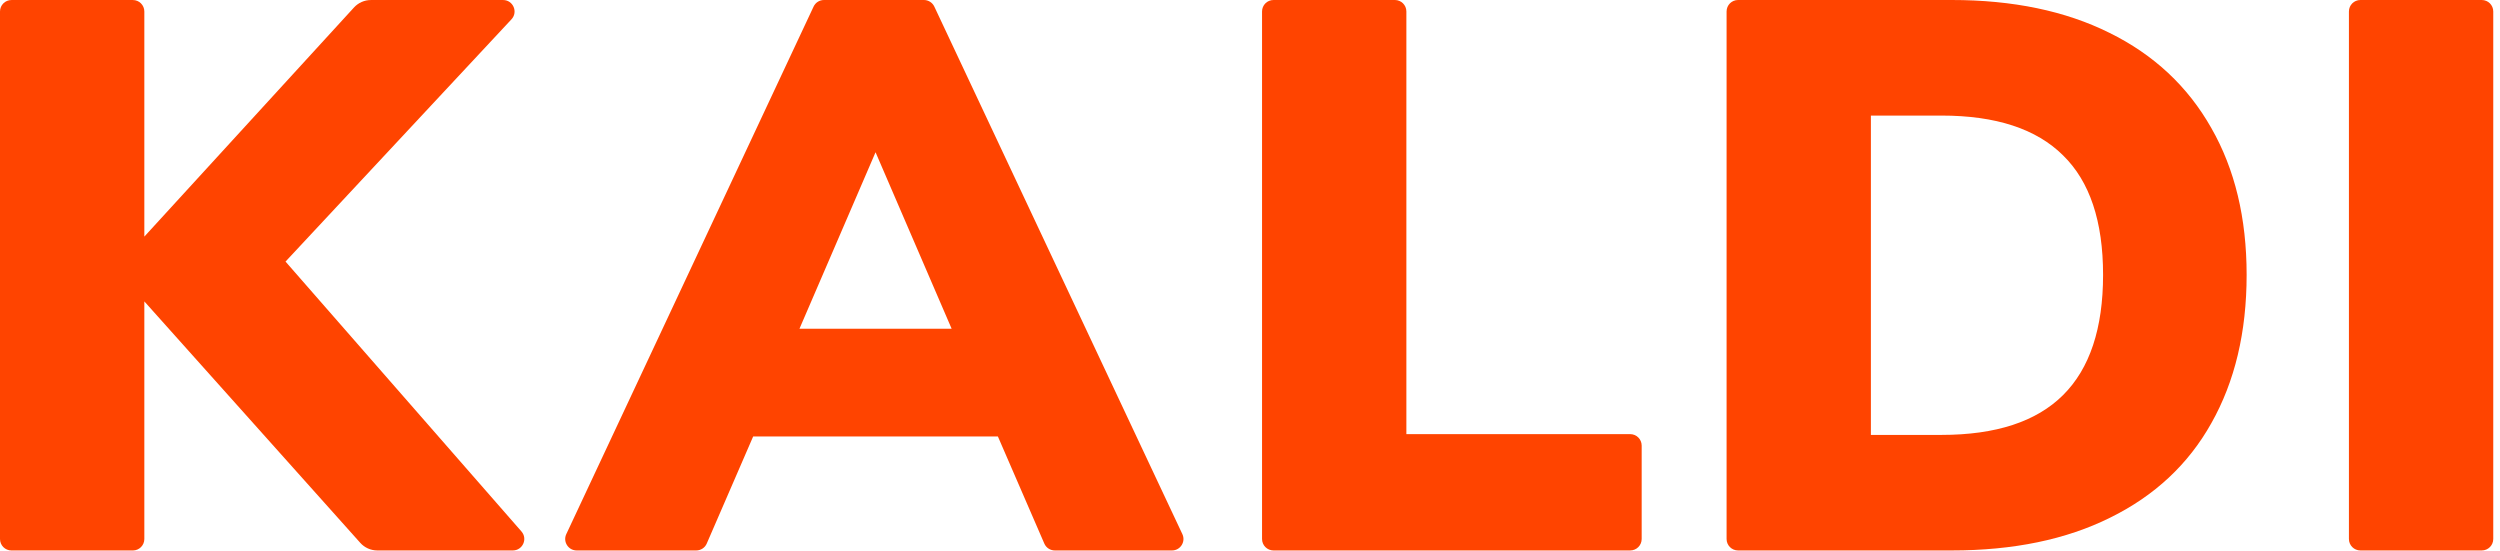
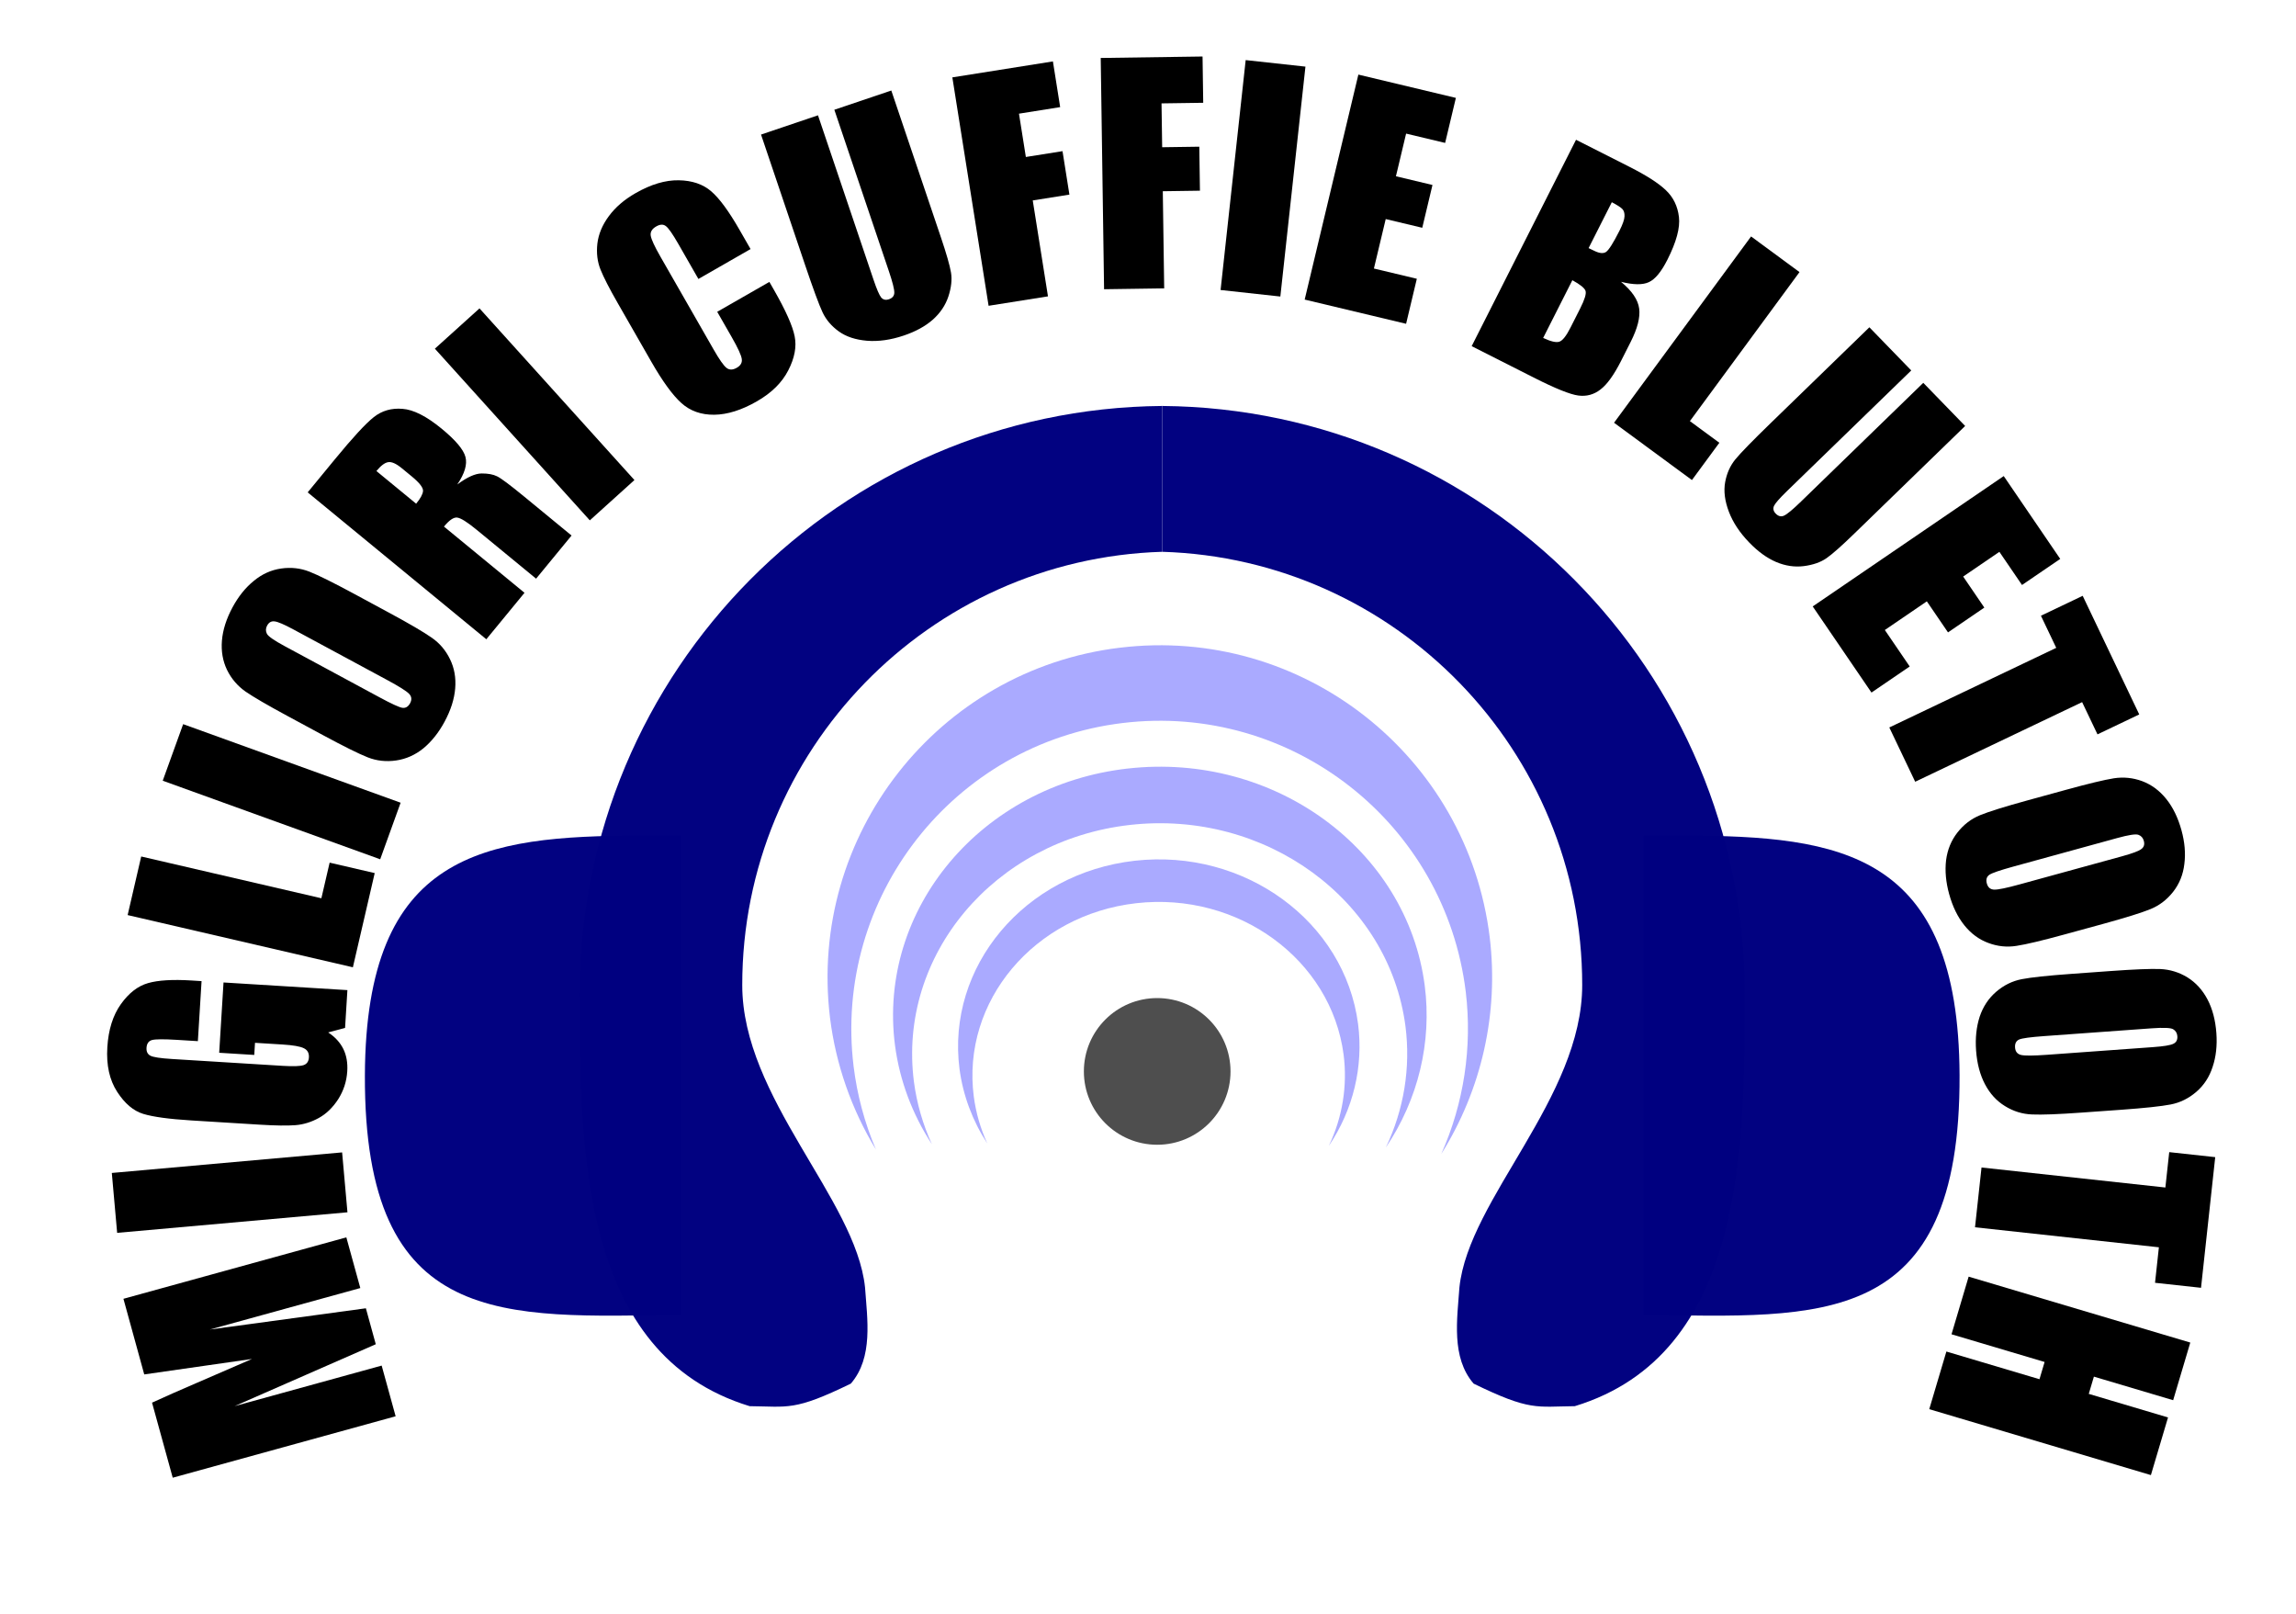
- <svg xmlns="http://www.w3.org/2000/svg" xmlns:xlink="http://www.w3.org/1999/xlink" viewBox="0 0 109 24">
-   <g transform="translate(-1470)">
-     <g style="mix-blend-mode:normal" transform="translate(1470)" fill="#f40">
-       <use xlink:href="#b" style="mix-blend-mode:normal" />
-       <use xlink:href="#c" style="mix-blend-mode:normal" />
-       <use xlink:href="#d" style="mix-blend-mode:normal" />
-       <use xlink:href="#e" style="mix-blend-mode:normal" />
-       <use xlink:href="#f" style="mix-blend-mode:normal" />
+ <svg xmlns="http://www.w3.org/2000/svg" width="74mm" height="52mm" viewBox="0 0 74 52" version="1.1" id="svg8">
+   <defs id="defs2" />
+   <g id="layer1" transform="translate(0,-245)">
+     <g id="g1030" transform="matrix(0.2041496,0,0,0.2041496,10.37415,254.081)" style="fill:#000080">
+       <g transform="translate(-53.29464,17.00893)" id="g1016" style="fill:#000080">
+         <path style="opacity:1;fill:#000080;fill-opacity:0.989;stroke:#000000;stroke-width:0;stroke-miterlimit:4;stroke-dasharray:none;stroke-opacity:1;paint-order:markers fill stroke" d="m 103.628,70.392 c -24.817,0.078 -43.403,2.594 -43.542,37.825 -0.159,40.317 21.938,38.161 49.901,37.83 V 70.404 c -2.155,-0.01 -4.284,-0.019 -6.359,-0.012 z" id="path1004" />
+         <path style="opacity:1;fill:#000080;fill-opacity:0.989;stroke:#000000;stroke-width:0;stroke-miterlimit:4;stroke-dasharray:none;stroke-opacity:1;paint-order:markers fill stroke" d="M 185.964,2.586 C 135.103,3.005 94.002,44.364 94.002,95.324 c 0.028,24.394 0.028,56.961 26.827,65.133 6.095,0.054 7.019,0.803 15.972,-3.559 3.575,-4.13 2.592,-10.217 2.243,-15.198 -1.471,-13.975 -19.383,-29.89 -19.384,-47.712 -8e-5,-37.08 29.496,-67.267 66.304,-68.385 z" id="path990" />
+       </g>
+       <g id="g1022" transform="matrix(-1,0,0,1,318.6339,17.00893)" style="fill:#000080">
+         <path id="path1018" d="m 103.628,70.392 c -24.817,0.078 -43.403,2.594 -43.542,37.825 -0.159,40.317 21.938,38.161 49.901,37.83 V 70.404 c -2.155,-0.01 -4.284,-0.019 -6.359,-0.012 z" style="opacity:1;fill:#000080;fill-opacity:0.989;stroke:#000000;stroke-width:0;stroke-miterlimit:4;stroke-dasharray:none;stroke-opacity:1;paint-order:markers fill stroke" />
+         <path id="path1020" d="M 185.964,2.586 C 135.103,3.005 94.002,44.364 94.002,95.324 c 0.028,24.394 0.028,56.961 26.827,65.133 6.095,0.054 7.019,0.803 15.972,-3.559 3.575,-4.13 2.592,-10.217 2.243,-15.198 -1.471,-13.975 -19.383,-29.89 -19.384,-47.712 -8e-5,-37.08 29.496,-67.267 66.304,-68.385 z" style="opacity:1;fill:#000080;fill-opacity:0.989;stroke:#000000;stroke-width:0;stroke-miterlimit:4;stroke-dasharray:none;stroke-opacity:1;paint-order:markers fill stroke" />
+       </g>
+     </g>
+     <text xml:space="preserve" style="font-style:normal;font-weight:normal;font-size:22.723px;line-height:1.25;font-family:sans-serif;letter-spacing:0px;word-spacing:0px;fill:#000000;fill-opacity:1;stroke:none;stroke-width:0.568" x="100.423" y="114.436" id="text1034" transform="scale(0.7900828,1.26569)">
+       <tspan id="tspan1032" x="100.423" y="134.541" style="font-style:normal;font-variant:normal;font-weight:normal;font-stretch:normal;font-size:22.723px;font-family:Dyuthi;-inkscape-font-specification:'Dyuthi, Normal';font-variant-ligatures:normal;font-variant-caps:normal;font-variant-numeric:normal;font-feature-settings:normal;text-align:start;writing-mode:lr-tb;text-anchor:start;stroke-width:0.568" />
+     </text>
+     <g aria-label="MIGLIORI CUFFIE BLUETOOTH" style="font-style:normal;font-weight:normal;font-size:15.494px;line-height:1.25;font-family:sans-serif;letter-spacing:0px;word-spacing:0px;fill:#000000;fill-opacity:1;stroke:none;stroke-width:0.387" id="text1038" transform="matrix(-0.5613984,0.2345156,-0.2345156,-0.5613984,126.859,347.3919)">
+       <path d="m 148.007,169.668 -12.15,-1.549 0.352,-2.762 8.203,1.046 -8.062,-2.149 0.25,-1.959 8.163,-0.142 -8.015,-1.022 0.352,-2.762 12.15,1.549 -0.521,4.09 q -1.119,0.04 -2.63,0.054 l -3.147,0.041 5.582,1.444 z" style="font-style:normal;font-variant:normal;font-weight:normal;font-stretch:condensed;font-size:15.494px;font-family:Impact;-inkscape-font-specification:'Impact, Condensed';font-variant-ligatures:normal;font-variant-caps:normal;font-variant-numeric:normal;font-feature-settings:normal;text-align:start;writing-mode:lr-tb;text-anchor:start;stroke-width:0.387" id="path1048" />
+       <path d="m 146.006,176.055 -11.677,-3.698 0.962,-3.036 11.677,3.698 z" style="font-style:normal;font-variant:normal;font-weight:normal;font-stretch:condensed;font-size:15.494px;font-family:Impact;-inkscape-font-specification:'Impact, Condensed';font-variant-ligatures:normal;font-variant-caps:normal;font-variant-numeric:normal;font-feature-settings:normal;text-align:start;writing-mode:lr-tb;text-anchor:start;stroke-width:0.387" id="path1050" />
+       <path d="m 137.703,183.597 1.406,-2.858 0.998,0.491 q 0.944,0.464 1.221,0.5 0.278,0.035 0.428,-0.27 0.13,-0.265 -0.027,-0.46 -0.157,-0.195 -0.999,-0.609 l -5.274,-2.596 q -0.74,-0.364 -1.024,-0.386 -0.278,-0.019 -0.418,0.267 -0.154,0.312 0.058,0.551 0.208,0.246 0.975,0.623 l 1.303,0.641 0.284,-0.577 1.67,0.822 -1.647,3.347 -5.899,-2.903 0.885,-1.799 0.918,0.123 q -0.365,-0.542 -0.403,-1.117 -0.034,-0.565 0.263,-1.169 0.354,-0.72 1.011,-1.18 0.66,-0.451 1.337,-0.523 0.676,-0.072 1.28,0.124 0.61,0.199 1.744,0.757 l 3.265,1.607 q 1.575,0.775 2.204,1.295 0.629,0.52 0.826,1.612 0.2,1.102 -0.428,2.378 -0.618,1.256 -1.541,1.83 -0.923,0.574 -1.76,0.475 -0.83,-0.096 -2.18,-0.761 z" style="font-style:normal;font-variant:normal;font-weight:normal;font-stretch:condensed;font-size:15.494px;font-family:Impact;-inkscape-font-specification:'Impact, Condensed';font-variant-ligatures:normal;font-variant-caps:normal;font-variant-numeric:normal;font-feature-settings:normal;text-align:start;writing-mode:lr-tb;text-anchor:start;stroke-width:0.387" id="path1052" />
+       <path d="m 138.109,190.92 -7.954,-5.72 -1.131,1.572 -1.99,-1.431 2.99,-4.158 9.944,7.151 z" style="font-style:normal;font-variant:normal;font-weight:normal;font-stretch:condensed;font-size:15.494px;font-family:Impact;-inkscape-font-specification:'Impact, Condensed';font-variant-ligatures:normal;font-variant-caps:normal;font-variant-numeric:normal;font-feature-settings:normal;text-align:start;writing-mode:lr-tb;text-anchor:start;stroke-width:0.387" id="path1054" />
+       <path d="m 133.357,196.531 -9.026,-8.28 2.153,-2.347 9.026,8.28 z" style="font-style:normal;font-variant:normal;font-weight:normal;font-stretch:condensed;font-size:15.494px;font-family:Impact;-inkscape-font-specification:'Impact, Condensed';font-variant-ligatures:normal;font-variant-caps:normal;font-variant-numeric:normal;font-feature-settings:normal;text-align:start;writing-mode:lr-tb;text-anchor:start;stroke-width:0.387" id="path1056" />
+       <path d="m 121.02,197.776 q -1.161,-1.435 -1.576,-2.092 -0.416,-0.646 -0.457,-1.431 -0.047,-0.78 0.345,-1.534 0.392,-0.755 1.197,-1.407 0.765,-0.619 1.576,-0.867 0.81,-0.237 1.585,-0.037 0.775,0.2 1.322,0.731 0.546,0.531 1.736,2.001 l 1.318,1.629 q 1.161,1.435 1.577,2.081 0.415,0.657 0.462,1.437 0.041,0.784 -0.351,1.539 -0.392,0.755 -1.197,1.407 -0.765,0.619 -1.575,0.856 -0.812,0.248 -1.587,0.048 -0.775,-0.2 -1.322,-0.731 -0.546,-0.531 -1.736,-2.001 z m 5.008,1.125 q 0.538,0.665 0.762,0.785 0.223,0.131 0.452,-0.054 0.194,-0.157 0.176,-0.396 -0.019,-0.228 -0.614,-0.963 l -3.598,-4.446 q -0.671,-0.829 -0.893,-0.971 -0.228,-0.137 -0.475,0.063 -0.253,0.205 -0.143,0.485 0.11,0.281 0.791,1.122 z" style="font-style:normal;font-variant:normal;font-weight:normal;font-stretch:condensed;font-size:15.494px;font-family:Impact;-inkscape-font-specification:'Impact, Condensed';font-variant-ligatures:normal;font-variant-caps:normal;font-variant-numeric:normal;font-feature-settings:normal;text-align:start;writing-mode:lr-tb;text-anchor:start;stroke-width:0.387" id="path1058" />
+       <path d="m 122.538,205.315 -1.992,1.055 q -1.992,1.055 -2.776,1.273 -0.79,0.222 -1.568,-0.18 -0.781,-0.391 -1.514,-1.775 -0.669,-1.264 -0.585,-1.865 0.084,-0.601 0.961,-1.177 -0.945,0.235 -1.417,0.04 -0.472,-0.195 -0.694,-0.454 -0.226,-0.249 -0.92,-1.559 l -1.512,-2.855 2.614,-1.384 1.905,3.597 q 0.46,0.869 0.71,1.002 0.243,0.136 0.825,-0.172 l -2.585,-4.881 2.815,-1.491 z m -3.795,-0.361 -1.275,-2.407 q -0.475,0.251 -0.595,0.478 -0.123,0.236 0.256,0.952 l 0.315,0.595 q 0.273,0.515 0.545,0.576 0.265,0.065 0.754,-0.194 z" style="font-style:normal;font-variant:normal;font-weight:normal;font-stretch:condensed;font-size:15.494px;font-family:Impact;-inkscape-font-specification:'Impact, Condensed';font-variant-ligatures:normal;font-variant-caps:normal;font-variant-numeric:normal;font-feature-settings:normal;text-align:start;writing-mode:lr-tb;text-anchor:start;stroke-width:0.387" id="path1060" />
+       <path d="m 110.384,210.798 -4.069,-11.553 3.004,-1.058 4.069,11.553 z" style="font-style:normal;font-variant:normal;font-weight:normal;font-stretch:condensed;font-size:15.494px;font-family:Impact;-inkscape-font-specification:'Impact, Condensed';font-variant-ligatures:normal;font-variant-caps:normal;font-variant-numeric:normal;font-feature-settings:normal;text-align:start;writing-mode:lr-tb;text-anchor:start;stroke-width:0.387" id="path1062" />
+       <path d="m 95.923,208.162 3.16,-0.396 0.265,2.117 q 0.116,0.923 0.249,1.135 0.127,0.22 0.472,0.177 0.39,-0.049 0.461,-0.34 0.07,-0.291 -0.045,-1.214 l -0.707,-5.645 q -0.111,-0.886 -0.25,-1.143 -0.139,-0.257 -0.507,-0.211 -0.353,0.044 -0.424,0.328 -0.079,0.284 0.046,1.283 l 0.191,1.524 -3.16,0.396 -0.059,-0.473 q -0.236,-1.884 -0.065,-2.706 0.164,-0.821 1.006,-1.529 0.834,-0.707 2.17,-0.874 1.389,-0.174 2.353,0.216 0.964,0.39 1.368,1.239 0.405,0.857 0.628,2.643 l 0.445,3.551 q 0.165,1.314 0.156,1.978 -0.007,0.672 -0.374,1.335 -0.374,0.664 -1.119,1.109 -0.752,0.453 -1.78,0.581 -1.396,0.175 -2.372,-0.252 -0.976,-0.427 -1.363,-1.202 -0.386,-0.767 -0.599,-2.472 z" style="font-style:normal;font-variant:normal;font-weight:normal;font-stretch:condensed;font-size:15.494px;font-family:Impact;-inkscape-font-specification:'Impact, Condensed';font-variant-ligatures:normal;font-variant-caps:normal;font-variant-numeric:normal;font-feature-settings:normal;text-align:start;writing-mode:lr-tb;text-anchor:start;stroke-width:0.387" id="path1064" />
+       <path d="m 85.807,213.036 0.571,-8.166 q 0.097,-1.389 0.227,-1.948 0.13,-0.552 0.617,-1.117 0.486,-0.558 1.24,-0.816 0.746,-0.251 1.734,-0.182 1.094,0.077 1.907,0.497 0.812,0.421 1.187,1.031 0.374,0.61 0.405,1.257 0.03,0.654 -0.115,2.722 l -0.506,7.23 -3.177,-0.222 0.641,-9.162 q 0.056,-0.8 -0.011,-1.032 -0.075,-0.225 -0.339,-0.244 -0.302,-0.021 -0.402,0.215 -0.108,0.243 -0.172,1.156 l -0.63,9.004 z" style="font-style:normal;font-variant:normal;font-weight:normal;font-stretch:condensed;font-size:15.494px;font-family:Impact;-inkscape-font-specification:'Impact, Condensed';font-variant-ligatures:normal;font-variant-caps:normal;font-variant-numeric:normal;font-feature-settings:normal;text-align:start;writing-mode:lr-tb;text-anchor:start;stroke-width:0.387" id="path1066" />
+       <path d="m 82.555,212.432 -5.242,-1.273 0.579,-2.382 2.147,0.521 0.548,-2.257 -1.911,-0.464 0.55,-2.264 1.911,0.464 1.214,-4.999 3.095,0.752 z" style="font-style:normal;font-variant:normal;font-weight:normal;font-stretch:condensed;font-size:15.494px;font-family:Impact;-inkscape-font-specification:'Impact, Condensed';font-variant-ligatures:normal;font-variant-caps:normal;font-variant-numeric:normal;font-feature-settings:normal;text-align:start;writing-mode:lr-tb;text-anchor:start;stroke-width:0.387" id="path1068" />
+       <path d="m 74.906,210.351 -5.007,-2.008 0.912,-2.275 2.05,0.822 0.864,-2.156 -1.826,-0.732 0.867,-2.163 1.826,0.732 1.915,-4.775 2.956,1.185 z" style="font-style:normal;font-variant:normal;font-weight:normal;font-stretch:condensed;font-size:15.494px;font-family:Impact;-inkscape-font-specification:'Impact, Condensed';font-variant-ligatures:normal;font-variant-caps:normal;font-variant-numeric:normal;font-feature-settings:normal;text-align:start;writing-mode:lr-tb;text-anchor:start;stroke-width:0.387" id="path1070" />
+       <path d="m 65.076,205.748 5.92,-10.723 2.788,1.539 -5.92,10.723 z" style="font-style:normal;font-variant:normal;font-weight:normal;font-stretch:condensed;font-size:15.494px;font-family:Impact;-inkscape-font-specification:'Impact, Condensed';font-variant-ligatures:normal;font-variant-caps:normal;font-variant-numeric:normal;font-feature-settings:normal;text-align:start;writing-mode:lr-tb;text-anchor:start;stroke-width:0.387" id="path1072" />
+       <path d="m 62.652,204.277 -4.291,-3.129 1.444,-1.981 1.718,1.252 1.368,-1.877 -1.608,-1.172 1.373,-1.883 1.608,1.172 1.587,-2.176 -1.889,-1.377 1.444,-1.981 4.463,3.254 z" style="font-style:normal;font-variant:normal;font-weight:normal;font-stretch:condensed;font-size:15.494px;font-family:Impact;-inkscape-font-specification:'Impact, Condensed';font-variant-ligatures:normal;font-variant-caps:normal;font-variant-numeric:normal;font-feature-settings:normal;text-align:start;writing-mode:lr-tb;text-anchor:start;stroke-width:0.387" id="path1074" />
+       <path d="m 53.343,196.648 -2.063,-2.417 q -0.978,-1.145 -1.3,-1.884 -0.328,-0.745 -0.091,-1.574 0.231,-0.824 1.44,-1.856 0.817,-0.698 1.36,-0.714 0.538,-0.022 1.354,0.584 -0.527,-1.002 -0.34,-1.68 0.182,-0.673 1.091,-1.449 l 0.863,-0.737 q 0.944,-0.806 1.585,-0.975 0.636,-0.175 1.206,0.154 0.57,0.329 1.817,1.791 l 2.392,2.802 z m -0.474,-3.783 2.071,-1.768 q -0.138,-0.15 -0.212,-0.237 -0.305,-0.357 -0.561,-0.307 -0.262,0.054 -1.09,0.762 -0.437,0.373 -0.541,0.601 -0.11,0.233 -0.043,0.404 0.062,0.166 0.376,0.545 z m 3.521,-3.006 2.606,-2.225 q -0.454,-0.497 -0.716,-0.513 -0.267,-0.021 -0.831,0.46 l -0.869,0.742 q -0.598,0.511 -0.617,0.746 -0.018,0.235 0.426,0.79 z" style="font-style:normal;font-variant:normal;font-weight:normal;font-stretch:condensed;font-size:15.494px;font-family:Impact;-inkscape-font-specification:'Impact, Condensed';font-variant-ligatures:normal;font-variant-caps:normal;font-variant-numeric:normal;font-feature-settings:normal;text-align:start;writing-mode:lr-tb;text-anchor:start;stroke-width:0.387" id="path1076" />
+       <path d="m 45.121,185.618 8.399,-5.044 -0.997,-1.66 2.101,-1.262 2.637,4.391 -10.501,6.306 z" style="font-style:normal;font-variant:normal;font-weight:normal;font-stretch:condensed;font-size:15.494px;font-family:Impact;-inkscape-font-specification:'Impact, Condensed';font-variant-ligatures:normal;font-variant-caps:normal;font-variant-numeric:normal;font-feature-settings:normal;text-align:start;writing-mode:lr-tb;text-anchor:start;stroke-width:0.387" id="path1078" />
+       <path d="m 40.165,174.716 7.618,-2.997 q 1.295,-0.51 1.857,-0.633 0.554,-0.12 1.274,0.076 0.713,0.199 1.27,0.769 0.547,0.565 0.91,1.487 0.402,1.021 0.371,1.935 -0.031,0.914 -0.42,1.515 -0.39,0.6 -0.961,0.906 -0.578,0.309 -2.507,1.067 l -6.745,2.653 -1.166,-2.964 8.547,-3.362 q 0.746,-0.294 0.927,-0.454 0.171,-0.165 0.074,-0.411 -0.111,-0.282 -0.367,-0.27 -0.266,0.007 -1.117,0.342 l -8.399,3.304 z" style="font-style:normal;font-variant:normal;font-weight:normal;font-stretch:condensed;font-size:15.494px;font-family:Impact;-inkscape-font-specification:'Impact, Condensed';font-variant-ligatures:normal;font-variant-caps:normal;font-variant-numeric:normal;font-feature-settings:normal;text-align:start;writing-mode:lr-tb;text-anchor:start;stroke-width:0.387" id="path1080" />
+       <path d="m 39.302,171.48 -1.071,-5.202 2.401,-0.494 0.429,2.082 2.275,-0.468 -0.401,-1.949 2.282,-0.47 0.401,1.949 2.638,-0.543 -0.471,-2.29 2.401,-0.494 1.114,5.409 z" style="font-style:normal;font-variant:normal;font-weight:normal;font-stretch:condensed;font-size:15.494px;font-family:Impact;-inkscape-font-specification:'Impact, Condensed';font-variant-ligatures:normal;font-variant-caps:normal;font-variant-numeric:normal;font-feature-settings:normal;text-align:start;writing-mode:lr-tb;text-anchor:start;stroke-width:0.387" id="path1082" />
+       <path d="m 37.544,157.064 2.448,-0.121 0.093,1.889 9.785,-0.482 0.157,3.181 -9.785,0.482 0.093,1.882 -2.448,0.121 z" style="font-style:normal;font-variant:normal;font-weight:normal;font-stretch:condensed;font-size:15.494px;font-family:Impact;-inkscape-font-specification:'Impact, Condensed';font-variant-ligatures:normal;font-variant-caps:normal;font-variant-numeric:normal;font-feature-settings:normal;text-align:start;writing-mode:lr-tb;text-anchor:start;stroke-width:0.387" id="path1084" />
+       <path d="m 45.681,147.837 q 1.831,0.235 2.585,0.423 0.747,0.18 1.319,0.718 0.573,0.531 0.811,1.347 0.238,0.816 0.107,1.844 -0.125,0.976 -0.541,1.715 -0.422,0.731 -1.12,1.122 -0.699,0.391 -1.46,0.385 -0.762,-0.006 -2.638,-0.247 l -2.079,-0.267 q -1.831,-0.235 -2.578,-0.415 -0.754,-0.188 -1.326,-0.719 -0.572,-0.539 -0.81,-1.355 -0.238,-0.816 -0.107,-1.844 0.125,-0.976 0.547,-1.707 0.415,-0.74 1.114,-1.131 0.699,-0.391 1.46,-0.385 0.762,0.006 2.638,0.247 z m -4.398,2.647 q -0.848,-0.109 -1.093,-0.041 -0.252,0.059 -0.289,0.352 -0.032,0.248 0.146,0.408 0.171,0.152 1.109,0.272 l 5.673,0.728 q 1.058,0.136 1.316,0.085 0.259,-0.058 0.3,-0.373 0.041,-0.323 -0.232,-0.449 -0.274,-0.127 -1.347,-0.264 z" style="font-style:normal;font-variant:normal;font-weight:normal;font-stretch:condensed;font-size:15.494px;font-family:Impact;-inkscape-font-specification:'Impact, Condensed';font-variant-ligatures:normal;font-variant-caps:normal;font-variant-numeric:normal;font-feature-settings:normal;text-align:start;writing-mode:lr-tb;text-anchor:start;stroke-width:0.387" id="path1086" />
+       <path d="m 48.494,138.785 q 1.75,0.587 2.453,0.918 0.698,0.322 1.154,0.961 0.458,0.632 0.533,1.479 0.075,0.847 -0.254,1.83 -0.313,0.932 -0.864,1.577 -0.556,0.635 -1.317,0.883 -0.761,0.247 -1.507,0.093 -0.746,-0.154 -2.539,-0.756 l -1.987,-0.666 q -1.75,-0.587 -2.448,-0.909 -0.703,-0.331 -1.161,-0.964 -0.456,-0.64 -0.531,-1.487 -0.075,-0.847 0.254,-1.83 0.313,-0.933 0.869,-1.568 0.551,-0.645 1.313,-0.892 0.761,-0.247 1.507,-0.093 0.746,0.154 2.539,0.756 z m -4.828,1.741 q -0.811,-0.272 -1.064,-0.253 -0.258,0.009 -0.352,0.289 -0.079,0.237 0.064,0.428 0.138,0.182 1.035,0.483 l 5.423,1.818 q 1.011,0.339 1.275,0.34 0.266,-0.007 0.367,-0.308 0.103,-0.308 -0.14,-0.486 -0.244,-0.177 -1.269,-0.521 z" style="font-style:normal;font-variant:normal;font-weight:normal;font-stretch:condensed;font-size:15.494px;font-family:Impact;-inkscape-font-specification:'Impact, Condensed';font-variant-ligatures:normal;font-variant-caps:normal;font-variant-numeric:normal;font-feature-settings:normal;text-align:start;writing-mode:lr-tb;text-anchor:start;stroke-width:0.387" id="path1088" />
+       <path d="m 46.229,127.783 2.146,1.184 -0.913,1.656 8.579,4.732 -1.538,2.789 -8.579,-4.732 -0.91,1.65 -2.146,-1.184 z" style="font-style:normal;font-variant:normal;font-weight:normal;font-stretch:condensed;font-size:15.494px;font-family:Impact;-inkscape-font-specification:'Impact, Condensed';font-variant-ligatures:normal;font-variant-caps:normal;font-variant-numeric:normal;font-feature-settings:normal;text-align:start;writing-mode:lr-tb;text-anchor:start;stroke-width:0.387" id="path1090" />
+       <path d="m 52.503,119.654 9.488,7.747 -2.014,2.467 -3.985,-3.254 -0.603,0.738 3.985,3.254 -2.014,2.467 -9.488,-7.747 2.014,-2.467 3.393,2.77 0.603,-0.738 -3.393,-2.77 z" style="font-style:normal;font-variant:normal;font-weight:normal;font-stretch:condensed;font-size:15.494px;font-family:Impact;-inkscape-font-specification:'Impact, Condensed';font-variant-ligatures:normal;font-variant-caps:normal;font-variant-numeric:normal;font-feature-settings:normal;text-align:start;writing-mode:lr-tb;text-anchor:start;stroke-width:0.387" id="path1092" />
+     </g>
+     <g id="g1189" transform="matrix(0.9805795,0,0,0.9805795,-112.3479,89.42849)">
+       <g transform="matrix(0.5557058,0,0,0.5557058,104.9235,121.1983)" id="g1180">
+         <path style="opacity:1;fill:#aaaaff;fill-opacity:0.989;stroke:#000000;stroke-width:0;stroke-miterlimit:4;stroke-dasharray:none;stroke-opacity:1;paint-order:markers fill stroke" d="m 83.599,105.7 a 19.655,19.655 0 0 0 -17.143,21.88 19.655,19.655 0 0 0 2.717,7.795 18.237,18.237 0 0 1 -1.321,-4.918 18.237,18.237 0 0 1 15.907,-20.302 18.237,18.237 0 0 1 20.302,15.907 18.237,18.237 0 0 1 -1.448,9.572 19.655,19.655 0 0 0 2.866,-12.79 19.655,19.655 0 0 0 -21.88,-17.143 z" id="path1162" />
+         <path id="path1169" d="m 84.066,112.845 a 15.78,14.715 0 0 0 -13.764,16.381 15.78,14.715 0 0 0 2.181,5.836 14.642,13.654 0 0 1 -1.061,-3.682 14.642,13.654 0 0 1 12.772,-15.199 14.642,13.654 0 0 1 16.3,11.909 14.642,13.654 0 0 1 -1.162,7.166 15.78,14.715 0 0 0 2.301,-9.575 15.78,14.715 0 0 0 -17.567,-12.835 z" style="opacity:1;fill:#aaaaff;fill-opacity:0.989;stroke:#000000;stroke-width:0;stroke-miterlimit:4;stroke-dasharray:none;stroke-opacity:1;paint-order:markers fill stroke" />
+         <path id="path1175" d="m 84.474,118.299 a 11.873,11.072 0 0 0 -10.356,12.325 11.873,11.072 0 0 0 1.641,4.391 11.017,10.273 0 0 1 -0.798,-2.77 11.017,10.273 0 0 1 9.61,-11.436 11.017,10.273 0 0 1 12.264,8.96 11.017,10.273 0 0 1 -0.875,5.392 11.873,11.072 0 0 0 1.731,-7.205 11.873,11.072 0 0 0 -13.218,-9.657 z" style="opacity:1;fill:#aaaaff;fill-opacity:0.989;stroke:#000000;stroke-width:0;stroke-miterlimit:4;stroke-dasharray:none;stroke-opacity:1;paint-order:markers fill stroke" />
+       </g>
+       <circle r="2.41" cy="193.86" cx="152.608" id="path1182" style="opacity:1;fill:#4d4d4d;fill-opacity:0.989;stroke:#000000;stroke-width:0;stroke-miterlimit:4;stroke-dasharray:none;stroke-opacity:1;paint-order:markers fill stroke" />
    </g>
  </g>
-   <defs>
-     <path id="b" d="M22.735 23.171c.283.323.053.829-.376.829h-5.907c-.285 0-.556-.121-.745-.333l-9.414-10.526v10.36c0 .276-.224.5-.5.5h-5.293c-.276 0-.5-.224-.5-.5v-23c0-.276.224-.5.5-.5h5.293c.276 0 .5.224.5.5v9.815l9.141-9.99c.19-.207.457-.325.738-.325h5.762c.437 0 .664.521.366.841l-9.851 10.563 10.287 11.767z" />
-     <path id="c" d="M45.991 24c-.199 0-.38-.118-.459-.301l-2.024-4.669h-10.67l-2.024 4.669c-.079.183-.259.301-.459.301h-5.212c-.366 0-.608-.381-.453-.712l10.782-23c.082-.176.259-.288.453-.288h4.358c.194 0 .37.112.453.287l10.815 23c.156.332-.086.713-.452.713h-5.108zm-11.135-9.668h6.635l-3.317-7.694-3.317 7.694z" />
-     <path id="d" d="M55.525 24c-.276 0-.5-.224-.5-.5v-23c0-.276.224-.5.5-.5h5.293c.276 0 .5.224.5.5v18.428h9.759c.276 0 .5.224.5.5v4.072c0 .276-.224.5-.5.5h-15.552z" />
-     <path id="e" d="M75.279.5c0-.276.224-.5.5-.5h9.315c2.667 0 4.959.477 6.874 1.43 1.938.953 3.42 2.338 4.446 4.153 1.026 1.793 1.539 3.926 1.539 6.4 0 2.496-.513 4.652-1.539 6.468-1.003 1.793-2.474 3.166-4.412 4.119-1.915.953-4.218 1.43-6.908 1.43h-9.315c-.276 0-.5-.224-.5-.5v-23zm9.37 18.462c2.371 0 4.138-.579 5.301-1.736 1.163-1.157 1.744-2.905 1.744-5.242 0-2.338-.581-4.074-1.744-5.209-1.163-1.157-2.93-1.736-5.301-1.736h-3.078v13.923h3.078z" />
-     <path id="f" d="M102.913 24c-.276 0-.5-.224-.5-.5v-23c0-.276.224-.5.5-.5h5.293c.276 0 .5.224.5.5v23c0 .276-.224.5-.5.5h-5.293z" />
-   </defs>
</svg>
